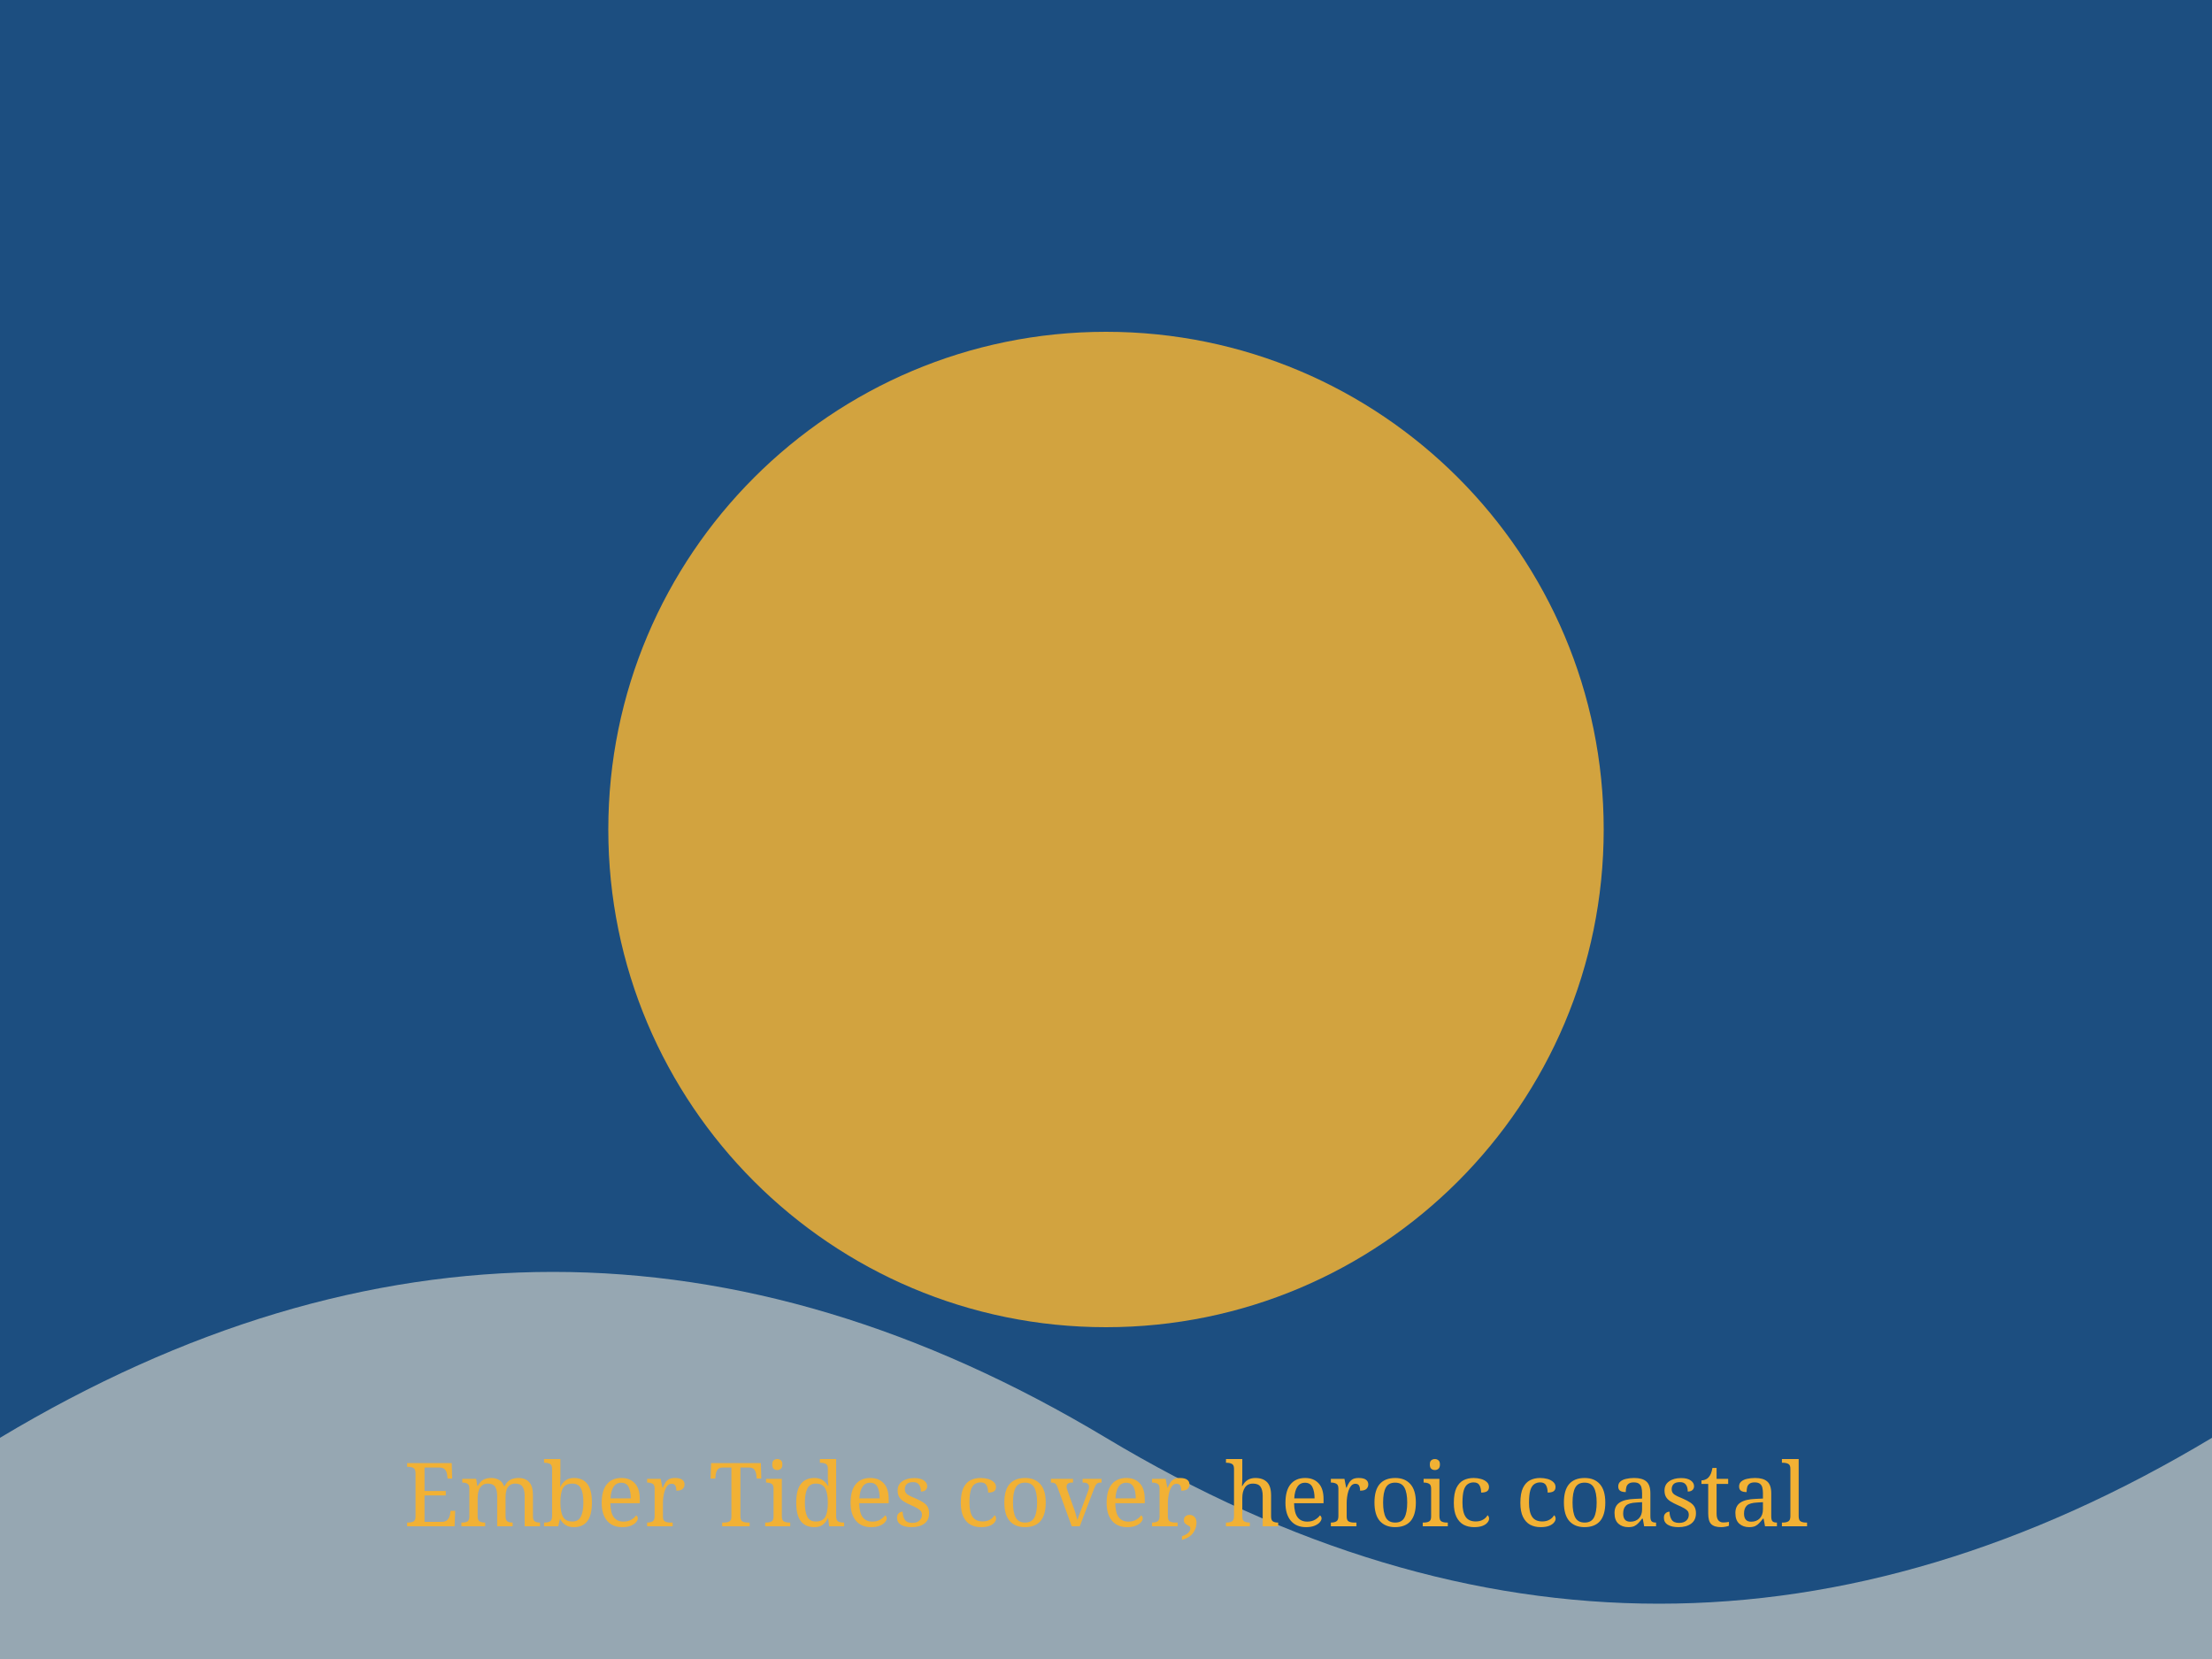
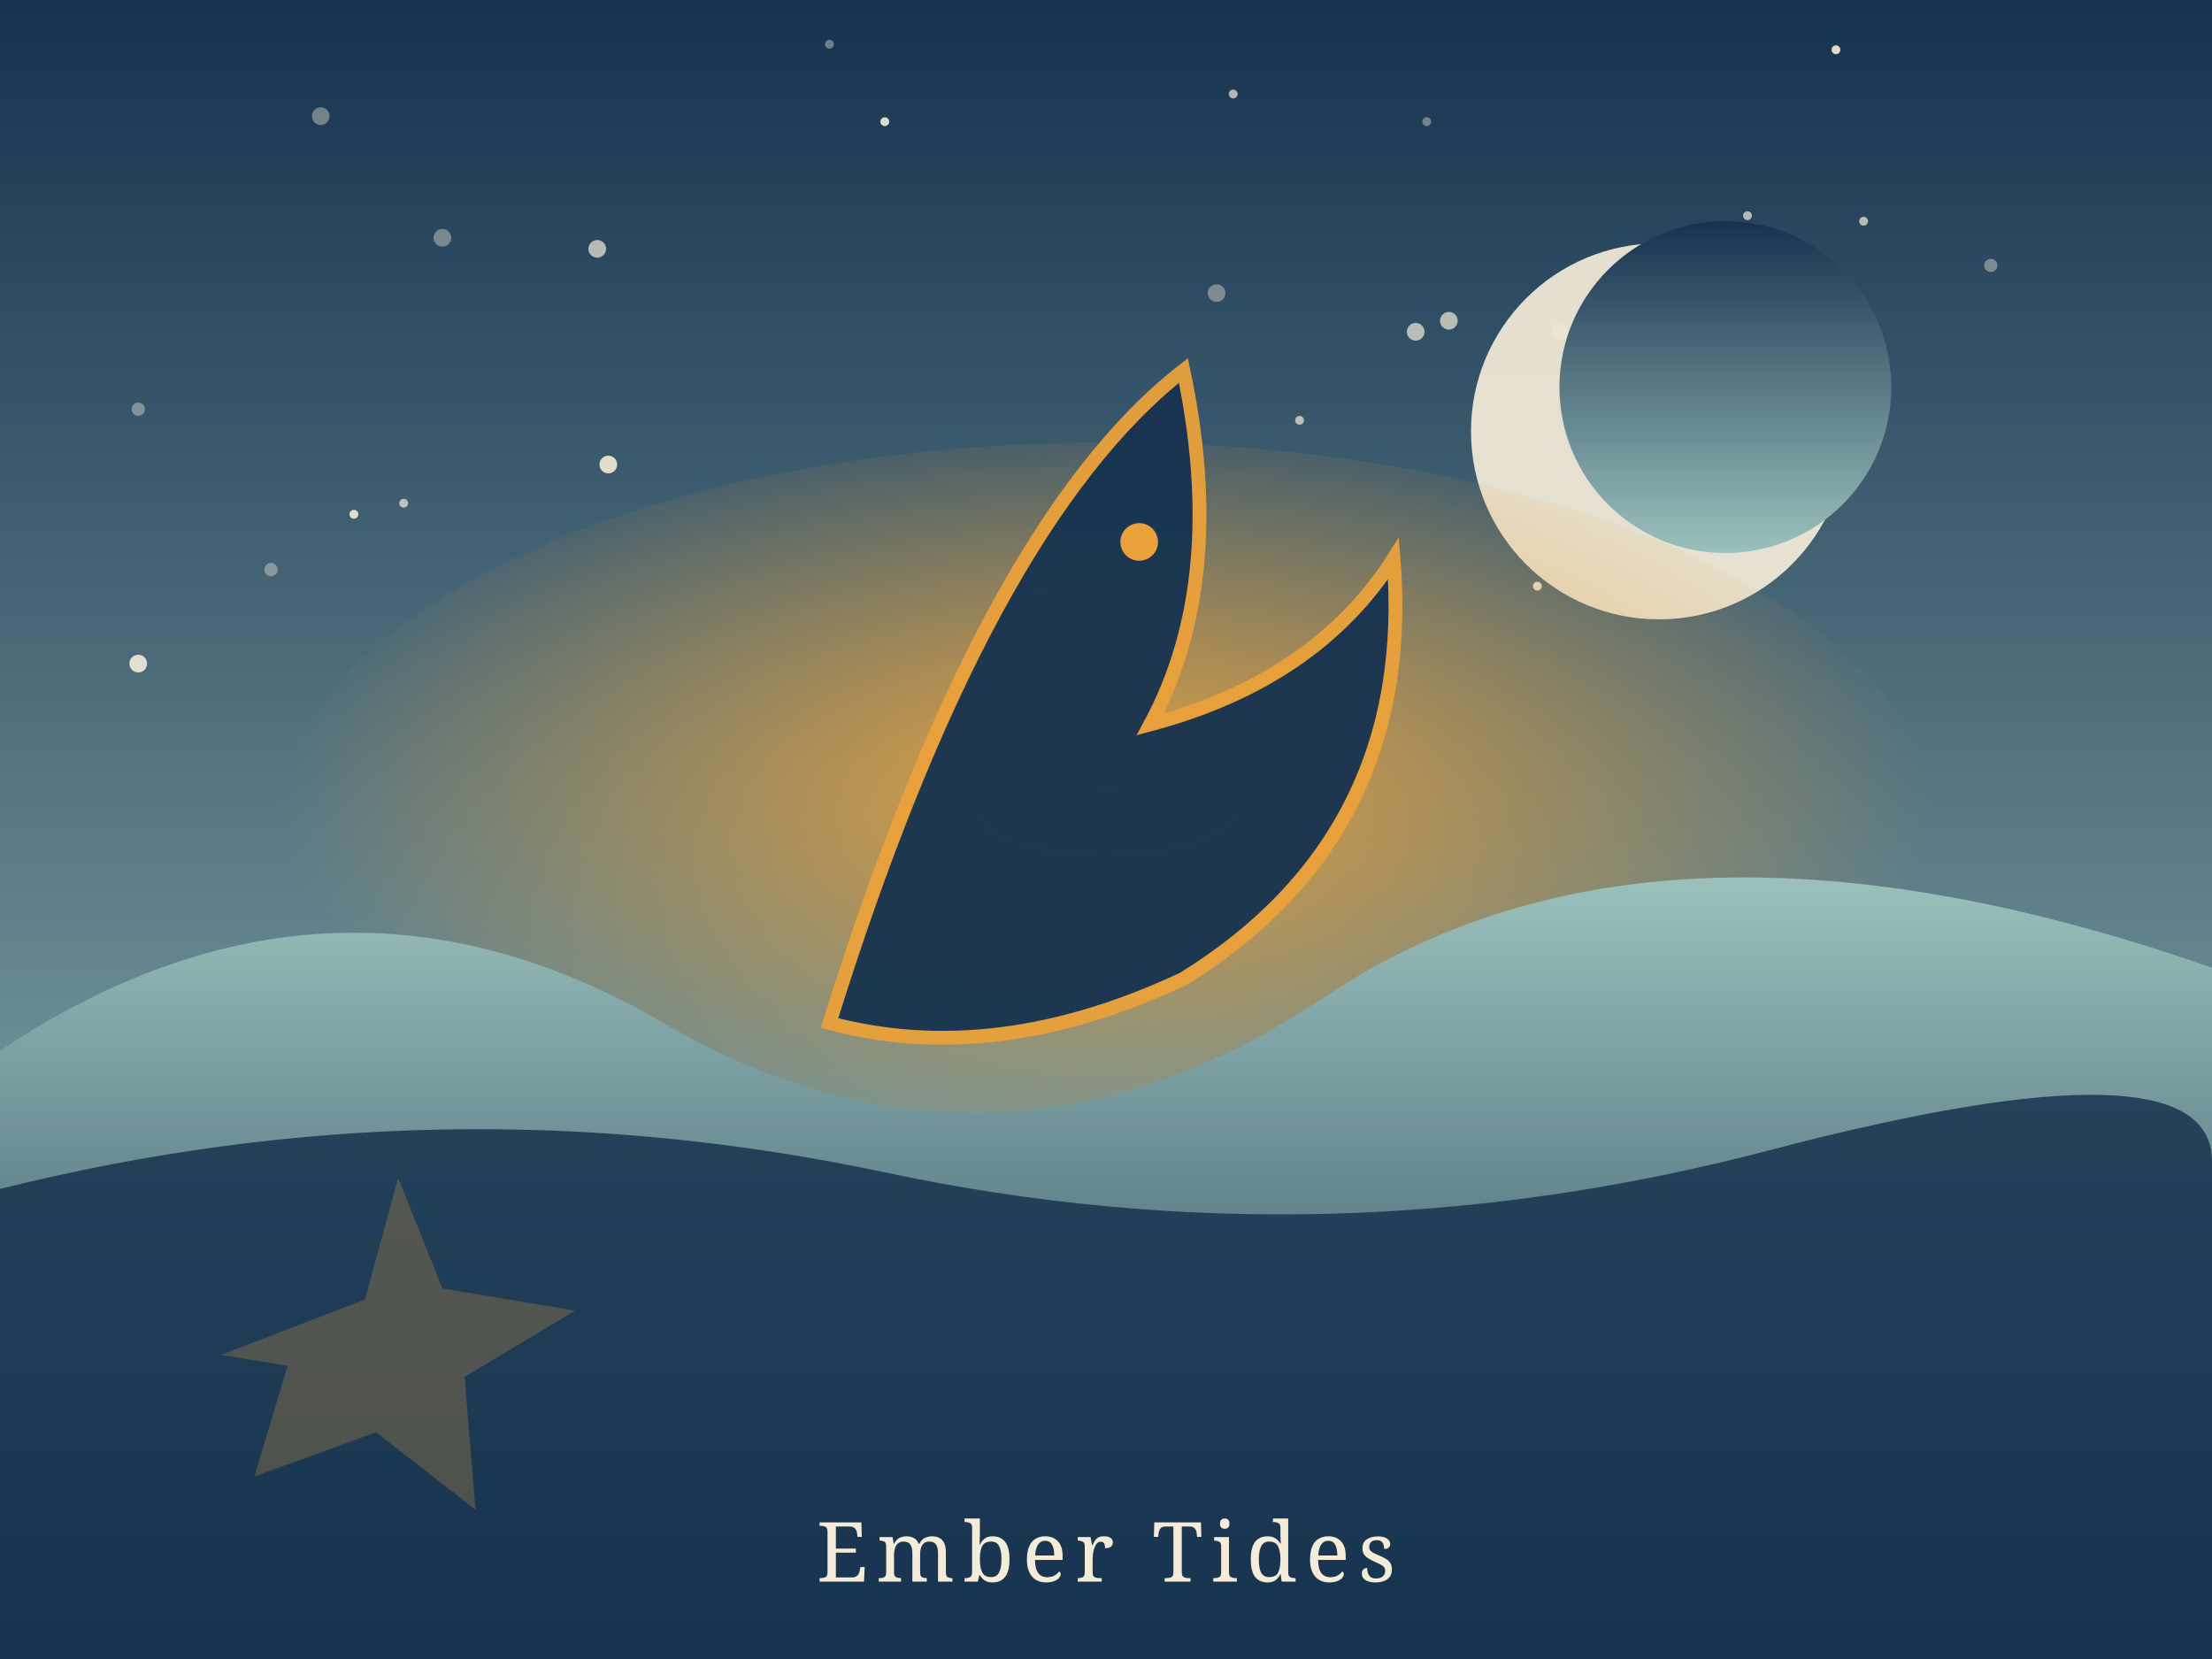
<svg xmlns="http://www.w3.org/2000/svg" width="400" height="300">
-   <rect width="100%" height="100%" fill="#1c4e80" />
-   <circle cx="200" cy="150" r="90" fill="#f2b134" opacity="0.85" />
-   <path d="M0 260 Q 100 200 200 260 T 400 260 V300 H0 Z" fill="#e8e3d3" opacity="0.6" />
-   <text x="50%" y="92%" text-anchor="middle" font-family="Georgia" font-size="16" fill="#f2b134">Ember Tides cover, heroic coastal </text>
+   <defs>
+     <linearGradient id="sky" x1="0" y1="0" x2="0" y2="1">
+       <stop offset="0" stop-color="#16324f" />
+       <stop offset="1" stop-color="#9bc1bc" />
+     </linearGradient>
+     <linearGradient id="sea" x1="0" y1="0" x2="0" y2="1">
+       <stop offset="0" stop-color="#9bc1bc" />
+       <stop offset="1" stop-color="#16324f" />
+     </linearGradient>
+     <radialGradient id="glow" cx="0.5" cy="0.45" r="0.5">
+       <stop offset="0" stop-color="#e9a13b" stop-opacity="0.95" />
+       <stop offset="1" stop-color="#e9a13b" stop-opacity="0" />
+     </radialGradient>
+   </defs>
+   <rect width="400" height="300" fill="url(#sky)" />
+   <circle cx="278" cy="106" r="0.8" fill="#f4ecd8" opacity="0.9" />
+   <circle cx="108" cy="45" r="1.6" fill="#f4ecd8" opacity="0.7" />
+   <circle cx="256" cy="60" r="1.6" fill="#f4ecd8" opacity="0.7" />
+   <circle cx="150" cy="8" r="0.8" fill="#f4ecd8" opacity="0.4" />
+   <circle cx="337" cy="40" r="0.8" fill="#f4ecd8" opacity="0.7" />
+   <circle cx="360" cy="48" r="1.2" fill="#f4ecd8" opacity="0.4" />
+   <circle cx="58" cy="21" r="1.6" fill="#f4ecd8" opacity="0.4" />
+   <circle cx="73" cy="91" r="0.8" fill="#f4ecd8" opacity="0.7" />
+   <circle cx="110" cy="84" r="1.6" fill="#f4ecd8" opacity="0.9" />
+   <circle cx="291" cy="59" r="0.8" fill="#f4ecd8" opacity="0.4" />
+   <circle cx="223" cy="17" r="0.8" fill="#f4ecd8" opacity="0.7" />
+   <circle cx="262" cy="58" r="1.6" fill="#f4ecd8" opacity="0.7" />
+   <circle cx="49" cy="103" r="1.2" fill="#f4ecd8" opacity="0.4" />
+   <circle cx="188" cy="107" r="1.2" fill="#f4ecd8" opacity="0.7" />
+   <circle cx="64" cy="93" r="0.8" fill="#f4ecd8" opacity="0.9" />
+   <circle cx="282" cy="60" r="1.6" fill="#f4ecd8" opacity="0.4" />
+   <circle cx="80" cy="43" r="1.6" fill="#f4ecd8" opacity="0.4" />
+   <circle cx="25" cy="120" r="1.6" fill="#f4ecd8" opacity="0.9" />
+   <circle cx="160" cy="22" r="0.8" fill="#f4ecd8" opacity="0.9" />
+   <circle cx="332" cy="9" r="0.8" fill="#f4ecd8" opacity="0.9" />
+   <circle cx="220" cy="53" r="1.6" fill="#f4ecd8" opacity="0.4" />
+   <circle cx="316" cy="39" r="0.8" fill="#f4ecd8" opacity="0.7" />
+   <circle cx="258" cy="22" r="0.8" fill="#f4ecd8" opacity="0.4" />
+   <circle cx="25" cy="74" r="1.2" fill="#f4ecd8" opacity="0.4" />
+   <circle cx="317" cy="60" r="0.8" fill="#f4ecd8" opacity="0.7" />
+   <circle cx="235" cy="76" r="0.8" fill="#f4ecd8" opacity="0.7" />
+   <circle cx="300" cy="78" r="34" fill="#f4ecd8" opacity="0.92" />
+   <circle cx="312" cy="70" r="30" fill="url(#sky)" />
+   <ellipse cx="200" cy="150" rx="150" ry="70" fill="url(#glow)" />
+   <path d="M0 190 Q60 150 120 185 T240 180 T400 175 V300 H0 Z" fill="url(#sea)" />
+   <path d="M0 215 Q80 195 160 212 T320 208 T400 210 V300 H0 Z" fill="#16324f" opacity="0.85" />
+   <path d="M150 185 q28 -90 64 -118 q8 38 -6 64 q30 -8 44 -30 q4 50 -38 76 q-34 16 -64 8 Z" fill="#16324f" stroke="#e9a13b" stroke-width="2.5" opacity="0.95" />
+   <circle cx="206" cy="98" r="3.4" fill="#e9a13b" />
+   <path d="M40 245 l26 -10 6 -22 8 20 24 4 -20 12 2 24 -18 -14 -22 8 6 -20 Z" fill="#e9a13b" opacity="0.25" />
+   <text x="50%" y="286" text-anchor="middle" font-family="Georgia" font-size="15" letter-spacing="1.5" fill="#f4ecd8">Ember Tides</text>
</svg>
